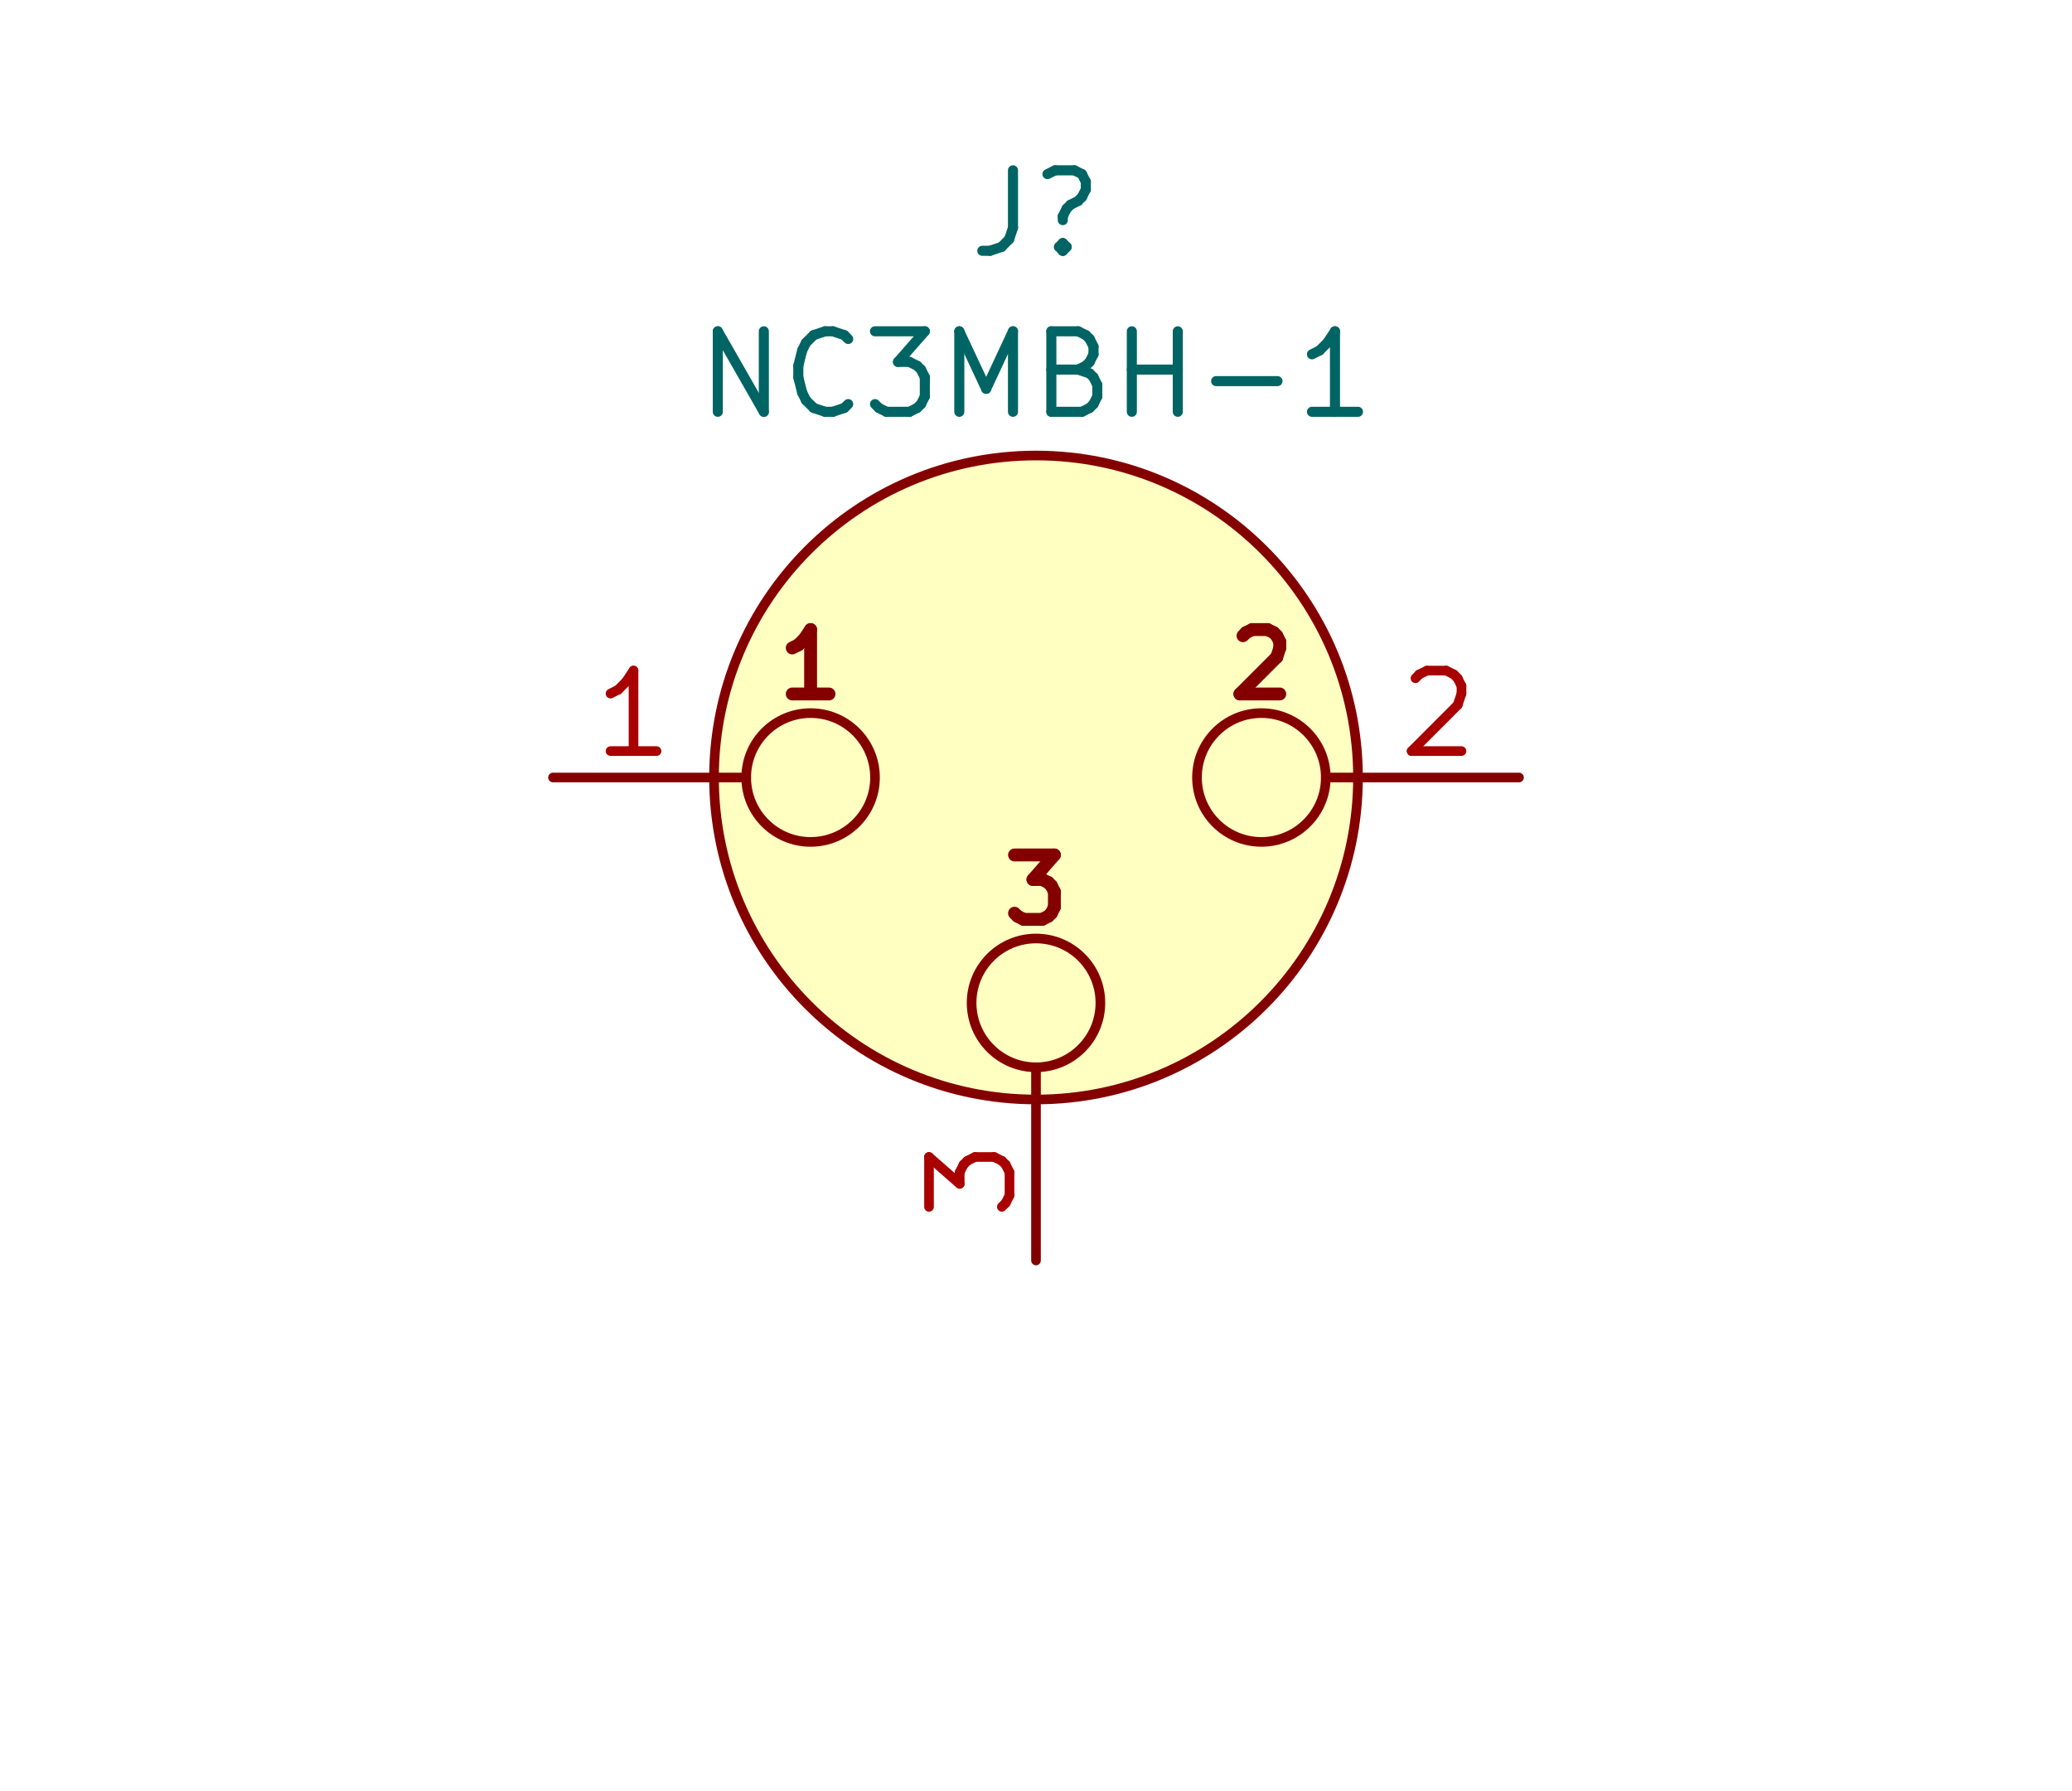
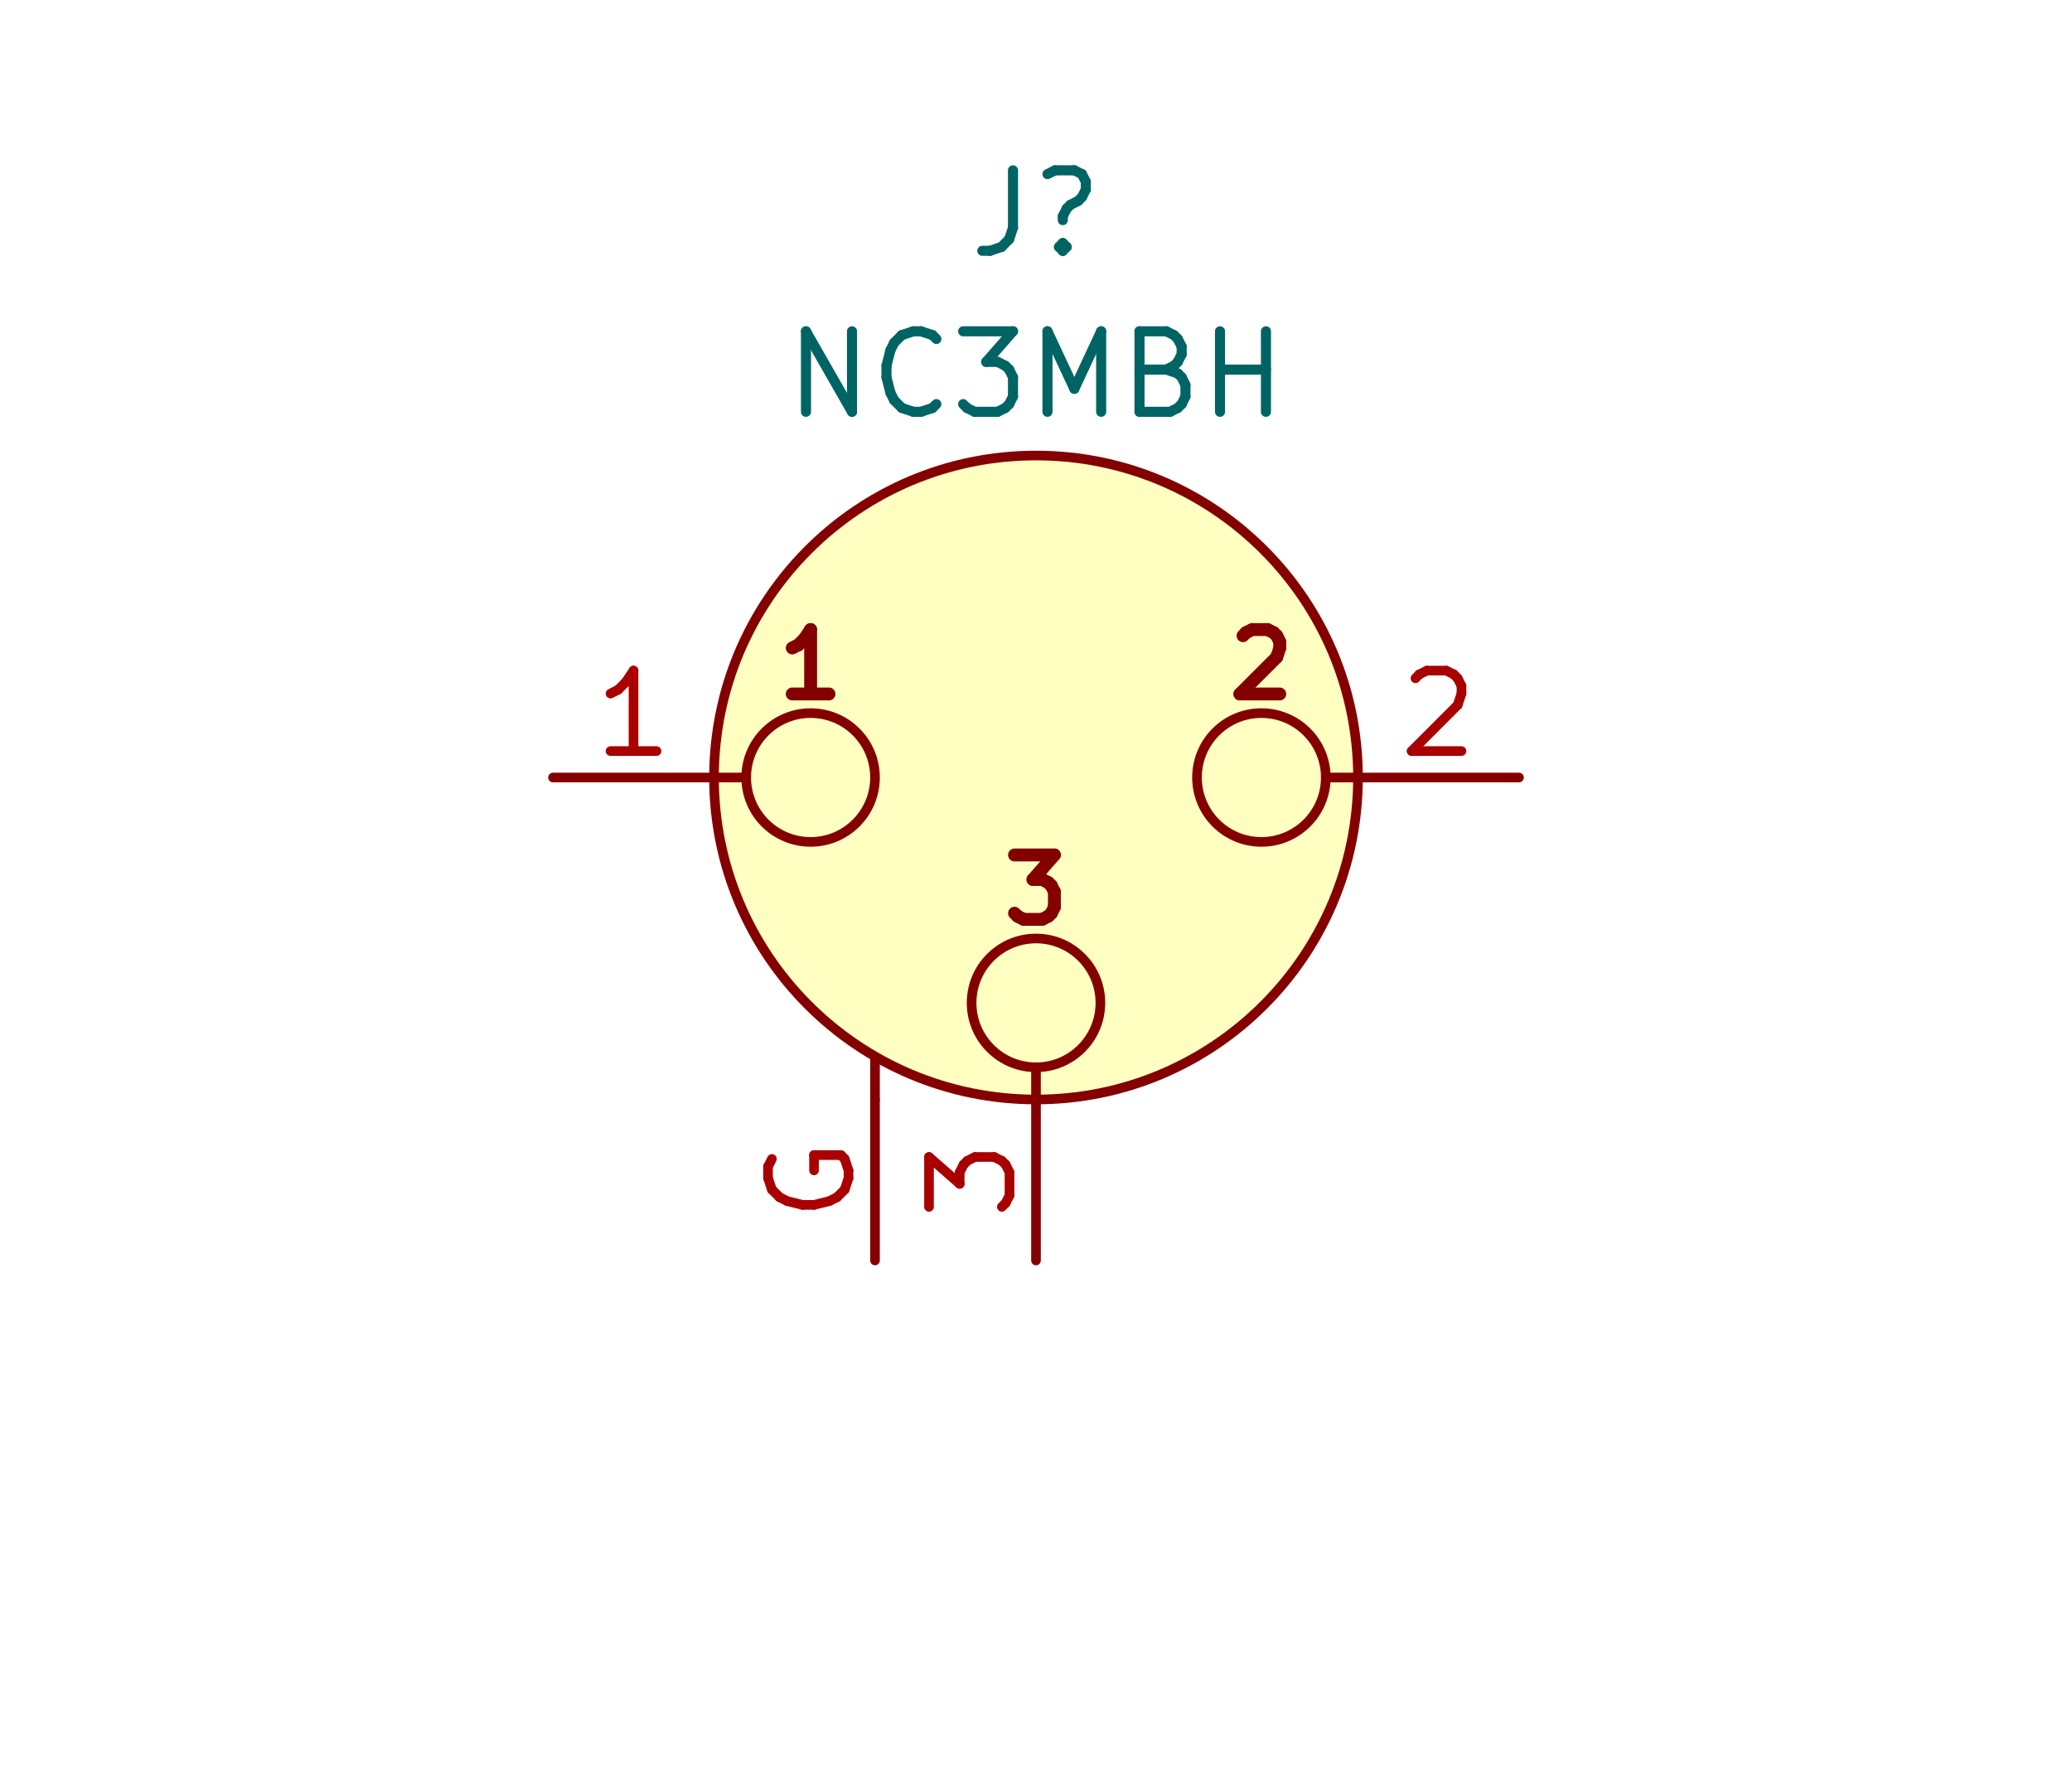
<svg xmlns="http://www.w3.org/2000/svg" version="1.1" width="32.69mm" height="28.245mm" viewBox="0 0 32.69 28.245">
  <g style="fill:#000000; fill-opacity:1;stroke:#000000; stroke-opacity:1; stroke-linecap:round; stroke-linejoin:round;" transform="translate(0 0) scale(1 1)">
</g>
  <g style="fill:#FFFFC2; fill-opacity:1; stroke:none;">
    <circle cx="16.345" cy="12.267" r="5.08" />
  </g>
  <g style="fill:none;  stroke:#840000; stroke-width:0.152; stroke-opacity:1;  stroke-linecap:round; stroke-linejoin:round;">
    <circle cx="12.789" cy="12.267" r="1.016" />
    <circle cx="16.345" cy="15.823" r="1.016" />
    <path style="fill:none;  stroke:#840000; stroke-width:0.152; stroke-opacity:1;  stroke-linecap:round; stroke-linejoin:round;fill:none" d="M 11.265,12.267 11.773,12.267 " />
+     <path style="fill:none;  stroke:#840000; stroke-width:0.152; stroke-opacity:1;  stroke-linecap:round; stroke-linejoin:round;fill:none" d="M 13.805,17.347 13.805,16.712 " />
    <path style="fill:none;  stroke:#840000; stroke-width:0.152; stroke-opacity:1;  stroke-linecap:round; stroke-linejoin:round;fill:none" d="M 16.345,17.347 16.345,16.839 " />
    <path style="fill:none;  stroke:#840000; stroke-width:0.152; stroke-opacity:1;  stroke-linecap:round; stroke-linejoin:round;fill:none" d="M 21.425,12.267 20.917,12.267 " />
    <circle cx="16.345" cy="12.267" r="5.08" />
    <circle cx="19.901" cy="12.267" r="1.016" />
  </g>
  <g style="fill:none;  stroke:#840000; stroke-width:0.203; stroke-opacity:1;  stroke-linecap:round; stroke-linejoin:round;">
    <text x="12.789" y="10.997" textLength="1.374" font-size="1.355" lengthAdjust="spacingAndGlyphs" text-anchor="middle" opacity="0">1</text>
    <g class="stroked-text">
      <path d="M13.079 10.949 L12.499 10.949 " />
      <path d="M12.789 10.949 L12.789 9.933 " />
      <path d="M12.789 9.933 L12.692 10.078 " />
      <path d="M12.692 10.078 L12.595 10.175 " />
      <path d="M12.595 10.175 L12.499 10.223 " />
    </g>
    <text x="19.901" y="10.997" textLength="1.374" font-size="1.355" lengthAdjust="spacingAndGlyphs" text-anchor="middle" opacity="0">2</text>
    <g class="stroked-text">
      <path d="M19.611 10.03 L19.659 9.981 " />
      <path d="M19.659 9.981 L19.756 9.933 " />
      <path d="M19.756 9.933 L19.998 9.933 " />
      <path d="M19.998 9.933 L20.094 9.981 " />
      <path d="M20.094 9.981 L20.143 10.03 " />
      <path d="M20.143 10.03 L20.191 10.126 " />
      <path d="M20.191 10.126 L20.191 10.223 " />
      <path d="M20.191 10.223 L20.143 10.368 " />
      <path d="M20.143 10.368 L19.562 10.949 " />
      <path d="M19.562 10.949 L20.191 10.949 " />
    </g>
    <text x="16.345" y="14.553" textLength="1.374" font-size="1.355" lengthAdjust="spacingAndGlyphs" text-anchor="middle" opacity="0">3</text>
    <g class="stroked-text">
      <path d="M16.006 13.489 L16.635 13.489 " />
      <path d="M16.635 13.489 L16.297 13.876 " />
      <path d="M16.297 13.876 L16.442 13.876 " />
      <path d="M16.442 13.876 L16.538 13.924 " />
      <path d="M16.538 13.924 L16.587 13.973 " />
      <path d="M16.587 13.973 L16.635 14.069 " />
      <path d="M16.635 14.069 L16.635 14.311 " />
      <path d="M16.635 14.311 L16.587 14.408 " />
      <path d="M16.587 14.408 L16.538 14.456 " />
      <path d="M16.538 14.456 L16.442 14.505 " />
      <path d="M16.442 14.505 L16.151 14.505 " />
      <path d="M16.151 14.505 L16.055 14.456 " />
      <path d="M16.055 14.456 L16.006 14.408 " />
    </g>
  </g>
  <g style="fill:none;  stroke:#840000; stroke-width:0.152; stroke-opacity:1;  stroke-linecap:round; stroke-linejoin:round;">
    <path d="M11.265 12.267 L8.725 12.267 " />
  </g>
  <g style="fill:none;  stroke:#A90000; stroke-width:0.152; stroke-opacity:1;  stroke-linecap:round; stroke-linejoin:round;">
    <text x="9.995" y="12.013" textLength="1.413" font-size="1.693" lengthAdjust="spacingAndGlyphs" text-anchor="middle" opacity="0">1</text>
    <g class="stroked-text">
      <path d="M10.358 11.85 L9.632 11.85 " />
      <path d="M9.995 11.85 L9.995 10.58 " />
      <path d="M9.995 10.58 L9.874 10.761 " />
      <path d="M9.874 10.761 L9.753 10.882 " />
      <path d="M9.753 10.882 L9.632 10.943 " />
    </g>
  </g>
  <g style="fill:none;  stroke:#840000; stroke-width:0.152; stroke-opacity:1;  stroke-linecap:round; stroke-linejoin:round;">
    <path d="M21.425 12.267 L23.965 12.267 " />
  </g>
  <g style="fill:none;  stroke:#A90000; stroke-width:0.152; stroke-opacity:1;  stroke-linecap:round; stroke-linejoin:round;">
    <text x="22.695" y="12.013" textLength="1.413" font-size="1.693" lengthAdjust="spacingAndGlyphs" text-anchor="middle" opacity="0">2</text>
    <g class="stroked-text">
      <path d="M22.332 10.701 L22.392 10.64 " />
      <path d="M22.392 10.64 L22.514 10.58 " />
      <path d="M22.514 10.58 L22.816 10.58 " />
      <path d="M22.816 10.58 L22.937 10.64 " />
      <path d="M22.937 10.64 L22.997 10.701 " />
      <path d="M22.997 10.701 L23.058 10.822 " />
      <path d="M23.058 10.822 L23.058 10.943 " />
      <path d="M23.058 10.943 L22.997 11.124 " />
      <path d="M22.997 11.124 L22.272 11.85 " />
      <path d="M22.272 11.85 L23.058 11.85 " />
    </g>
  </g>
  <g style="fill:none;  stroke:#840000; stroke-width:0.152; stroke-opacity:1;  stroke-linecap:round; stroke-linejoin:round;">
    <path d="M16.345 17.347 L16.345 19.887 " />
  </g>
  <g style="fill:none;  stroke:#A90000; stroke-width:0.152; stroke-opacity:1;  stroke-linecap:round; stroke-linejoin:round;">
    <g transform="rotate(-90 16.0909 18.6173)">
      <text x="16.091" y="18.617" textLength="1.413" font-size="1.693" lengthAdjust="spacingAndGlyphs" text-anchor="middle" opacity="0">3</text>
    </g>
    <g class="stroked-text">
      <path d="M14.657 19.041 L14.657 18.254 " />
      <path d="M14.657 18.254 L15.141 18.678 " />
      <path d="M15.141 18.678 L15.141 18.496 " />
      <path d="M15.141 18.496 L15.202 18.375 " />
      <path d="M15.202 18.375 L15.262 18.315 " />
      <path d="M15.262 18.315 L15.383 18.254 " />
      <path d="M15.383 18.254 L15.685 18.254 " />
      <path d="M15.685 18.254 L15.806 18.315 " />
      <path d="M15.806 18.315 L15.867 18.375 " />
      <path d="M15.867 18.375 L15.927 18.496 " />
      <path d="M15.927 18.496 L15.927 18.859 " />
      <path d="M15.927 18.859 L15.867 18.98 " />
      <path d="M15.867 18.98 L15.806 19.041 " />
+     </g>
+   </g>
+   <g style="fill:none;  stroke:#840000; stroke-width:0.152; stroke-opacity:1;  stroke-linecap:round; stroke-linejoin:round;">
+     <path d="M13.805 17.347 L13.805 19.887 " />
+   </g>
+   <g style="fill:none;  stroke:#A90000; stroke-width:0.152; stroke-opacity:1;  stroke-linecap:round; stroke-linejoin:round;">
+     <g transform="rotate(-90 13.5509 18.6173)">
+       <text x="13.551" y="18.617" textLength="1.473" font-size="1.693" lengthAdjust="spacingAndGlyphs" text-anchor="middle" opacity="0">G</text>
+     </g>
+     <g class="stroked-text">
+       <path d="M12.178 18.285 L12.117 18.406 " />
+       <path d="M12.117 18.406 L12.117 18.587 " />
+       <path d="M12.117 18.587 L12.178 18.768 " />
+       <path d="M12.178 18.768 L12.299 18.889 " />
+       <path d="M12.299 18.889 L12.42 18.95 " />
+       <path d="M12.42 18.95 L12.662 19.01 " />
+       <path d="M12.662 19.01 L12.843 19.01 " />
+       <path d="M12.843 19.01 L13.085 18.95 " />
+       <path d="M13.085 18.95 L13.206 18.889 " />
+       <path d="M13.206 18.889 L13.327 18.768 " />
+       <path d="M13.327 18.768 L13.387 18.587 " />
+       <path d="M13.387 18.587 L13.387 18.466 " />
+       <path d="M13.387 18.466 L13.327 18.285 " />
+       <path d="M13.327 18.285 L13.267 18.224 " />
+       <path d="M13.267 18.224 L12.843 18.224 " />
+       <path d="M12.843 18.224 L12.843 18.466 " />
    </g>
  </g>
  <g style="fill:none;  stroke:#006464; stroke-width:0.159; stroke-opacity:1;  stroke-linecap:round; stroke-linejoin:round;">
    <text x="16.345" y="4.012" textLength="2.279" font-size="1.693" lengthAdjust="spacingAndGlyphs" text-anchor="middle" opacity="0">J?</text>
    <g class="stroked-text">
      <path d="M15.982 2.687 L15.982 3.594 " />
      <path d="M15.982 3.594 L15.921 3.775 " />
      <path d="M15.921 3.775 L15.801 3.896 " />
      <path d="M15.801 3.896 L15.619 3.957 " />
      <path d="M15.619 3.957 L15.498 3.957 " />
      <path d="M16.768 3.836 L16.829 3.896 " />
      <path d="M16.829 3.896 L16.768 3.957 " />
      <path d="M16.768 3.957 L16.708 3.896 " />
      <path d="M16.708 3.896 L16.768 3.836 " />
      <path d="M16.768 3.836 L16.768 3.957 " />
      <path d="M16.526 2.747 L16.647 2.687 " />
      <path d="M16.647 2.687 L16.95 2.687 " />
      <path d="M16.95 2.687 L17.07 2.747 " />
      <path d="M17.07 2.747 L17.131 2.868 " />
      <path d="M17.131 2.868 L17.131 2.989 " />
      <path d="M17.131 2.989 L17.07 3.11 " />
      <path d="M17.07 3.11 L17.01 3.17 " />
      <path d="M17.01 3.17 L16.889 3.231 " />
      <path d="M16.889 3.231 L16.829 3.291 " />
      <path d="M16.829 3.291 L16.768 3.412 " />
      <path d="M16.768 3.412 L16.768 3.473 " />
    </g>
-     <text x="16.345" y="6.552" textLength="10.866" font-size="1.693" lengthAdjust="spacingAndGlyphs" text-anchor="middle" opacity="0">NC3MBH-1</text>
-     <g class="stroked-text">
-       <path d="M11.325 6.497 L11.325 5.227 " />
-       <path d="M11.325 5.227 L12.051 6.497 " />
-       <path d="M12.051 6.497 L12.051 5.227 " />
-       <path d="M13.382 6.376 L13.321 6.436 " />
-       <path d="M13.321 6.436 L13.14 6.497 " />
-       <path d="M13.14 6.497 L13.019 6.497 " />
-       <path d="M13.019 6.497 L12.837 6.436 " />
-       <path d="M12.837 6.436 L12.716 6.315 " />
-       <path d="M12.716 6.315 L12.656 6.194 " />
-       <path d="M12.656 6.194 L12.595 5.952 " />
-       <path d="M12.595 5.952 L12.595 5.771 " />
-       <path d="M12.595 5.771 L12.656 5.529 " />
-       <path d="M12.656 5.529 L12.716 5.408 " />
-       <path d="M12.716 5.408 L12.837 5.287 " />
-       <path d="M12.837 5.287 L13.019 5.227 " />
-       <path d="M13.019 5.227 L13.14 5.227 " />
-       <path d="M13.14 5.227 L13.321 5.287 " />
-       <path d="M13.321 5.287 L13.382 5.348 " />
-       <path d="M13.805 5.227 L14.591 5.227 " />
-       <path d="M14.591 5.227 L14.168 5.71 " />
-       <path d="M14.168 5.71 L14.349 5.71 " />
-       <path d="M14.349 5.71 L14.47 5.771 " />
-       <path d="M14.47 5.771 L14.531 5.831 " />
-       <path d="M14.531 5.831 L14.591 5.952 " />
-       <path d="M14.591 5.952 L14.591 6.255 " />
-       <path d="M14.591 6.255 L14.531 6.376 " />
-       <path d="M14.531 6.376 L14.47 6.436 " />
-       <path d="M14.47 6.436 L14.349 6.497 " />
-       <path d="M14.349 6.497 L13.986 6.497 " />
-       <path d="M13.986 6.497 L13.865 6.436 " />
-       <path d="M13.865 6.436 L13.805 6.376 " />
-       <path d="M15.135 6.497 L15.135 5.227 " />
-       <path d="M15.135 5.227 L15.559 6.134 " />
-       <path d="M15.559 6.134 L15.982 5.227 " />
-       <path d="M15.982 5.227 L15.982 6.497 " />
-       <path d="M17.01 5.831 L17.192 5.892 " />
-       <path d="M17.192 5.892 L17.252 5.952 " />
-       <path d="M17.252 5.952 L17.312 6.073 " />
-       <path d="M17.312 6.073 L17.312 6.255 " />
-       <path d="M17.312 6.255 L17.252 6.376 " />
-       <path d="M17.252 6.376 L17.192 6.436 " />
-       <path d="M17.192 6.436 L17.07 6.497 " />
-       <path d="M17.07 6.497 L16.587 6.497 " />
-       <path d="M16.587 6.497 L16.587 5.227 " />
-       <path d="M16.587 5.227 L17.01 5.227 " />
-       <path d="M17.01 5.227 L17.131 5.287 " />
-       <path d="M17.131 5.287 L17.192 5.348 " />
-       <path d="M17.192 5.348 L17.252 5.468 " />
-       <path d="M17.252 5.468 L17.252 5.59 " />
-       <path d="M17.252 5.59 L17.192 5.71 " />
-       <path d="M17.192 5.71 L17.131 5.771 " />
-       <path d="M17.131 5.771 L17.01 5.831 " />
-       <path d="M17.01 5.831 L16.587 5.831 " />
-       <path d="M17.857 6.497 L17.857 5.227 " />
-       <path d="M17.857 5.831 L18.582 5.831 " />
-       <path d="M18.582 6.497 L18.582 5.227 " />
-       <path d="M19.187 6.013 L20.155 6.013 " />
-       <path d="M21.425 6.497 L20.699 6.497 " />
-       <path d="M21.062 6.497 L21.062 5.227 " />
-       <path d="M21.062 5.227 L20.941 5.408 " />
-       <path d="M20.941 5.408 L20.82 5.529 " />
-       <path d="M20.82 5.529 L20.699 5.59 " />
+     <text x="16.345" y="6.552" textLength="8.084" font-size="1.693" lengthAdjust="spacingAndGlyphs" text-anchor="middle" opacity="0">NC3MBH</text>
+     <g class="stroked-text">
+       <path d="M12.716 6.497 L12.716 5.227 " />
+       <path d="M12.716 5.227 L13.442 6.497 " />
+       <path d="M13.442 6.497 L13.442 5.227 " />
+       <path d="M14.773 6.376 L14.712 6.436 " />
+       <path d="M14.712 6.436 L14.531 6.497 " />
+       <path d="M14.531 6.497 L14.41 6.497 " />
+       <path d="M14.41 6.497 L14.228 6.436 " />
+       <path d="M14.228 6.436 L14.107 6.315 " />
+       <path d="M14.107 6.315 L14.047 6.194 " />
+       <path d="M14.047 6.194 L13.986 5.952 " />
+       <path d="M13.986 5.952 L13.986 5.771 " />
+       <path d="M13.986 5.771 L14.047 5.529 " />
+       <path d="M14.047 5.529 L14.107 5.408 " />
+       <path d="M14.107 5.408 L14.228 5.287 " />
+       <path d="M14.228 5.287 L14.41 5.227 " />
+       <path d="M14.41 5.227 L14.531 5.227 " />
+       <path d="M14.531 5.227 L14.712 5.287 " />
+       <path d="M14.712 5.287 L14.773 5.348 " />
+       <path d="M15.196 5.227 L15.982 5.227 " />
+       <path d="M15.982 5.227 L15.559 5.71 " />
+       <path d="M15.559 5.71 L15.74 5.71 " />
+       <path d="M15.74 5.71 L15.861 5.771 " />
+       <path d="M15.861 5.771 L15.922 5.831 " />
+       <path d="M15.922 5.831 L15.982 5.952 " />
+       <path d="M15.982 5.952 L15.982 6.255 " />
+       <path d="M15.982 6.255 L15.922 6.376 " />
+       <path d="M15.922 6.376 L15.861 6.436 " />
+       <path d="M15.861 6.436 L15.74 6.497 " />
+       <path d="M15.74 6.497 L15.377 6.497 " />
+       <path d="M15.377 6.497 L15.256 6.436 " />
+       <path d="M15.256 6.436 L15.196 6.376 " />
+       <path d="M16.526 6.497 L16.526 5.227 " />
+       <path d="M16.526 5.227 L16.95 6.134 " />
+       <path d="M16.95 6.134 L17.373 5.227 " />
+       <path d="M17.373 5.227 L17.373 6.497 " />
+       <path d="M18.401 5.831 L18.582 5.892 " />
+       <path d="M18.582 5.892 L18.643 5.952 " />
+       <path d="M18.643 5.952 L18.703 6.073 " />
+       <path d="M18.703 6.073 L18.703 6.255 " />
+       <path d="M18.703 6.255 L18.643 6.376 " />
+       <path d="M18.643 6.376 L18.582 6.436 " />
+       <path d="M18.582 6.436 L18.462 6.497 " />
+       <path d="M18.462 6.497 L17.978 6.497 " />
+       <path d="M17.978 6.497 L17.978 5.227 " />
+       <path d="M17.978 5.227 L18.401 5.227 " />
+       <path d="M18.401 5.227 L18.522 5.287 " />
+       <path d="M18.522 5.287 L18.582 5.348 " />
+       <path d="M18.582 5.348 L18.643 5.468 " />
+       <path d="M18.643 5.468 L18.643 5.59 " />
+       <path d="M18.643 5.59 L18.582 5.71 " />
+       <path d="M18.582 5.71 L18.522 5.771 " />
+       <path d="M18.522 5.771 L18.401 5.831 " />
+       <path d="M18.401 5.831 L17.978 5.831 " />
+       <path d="M19.248 6.497 L19.248 5.227 " />
+       <path d="M19.248 5.831 L19.973 5.831 " />
+       <path d="M19.973 6.497 L19.973 5.227 " />
    </g>
  </g>
</svg>
